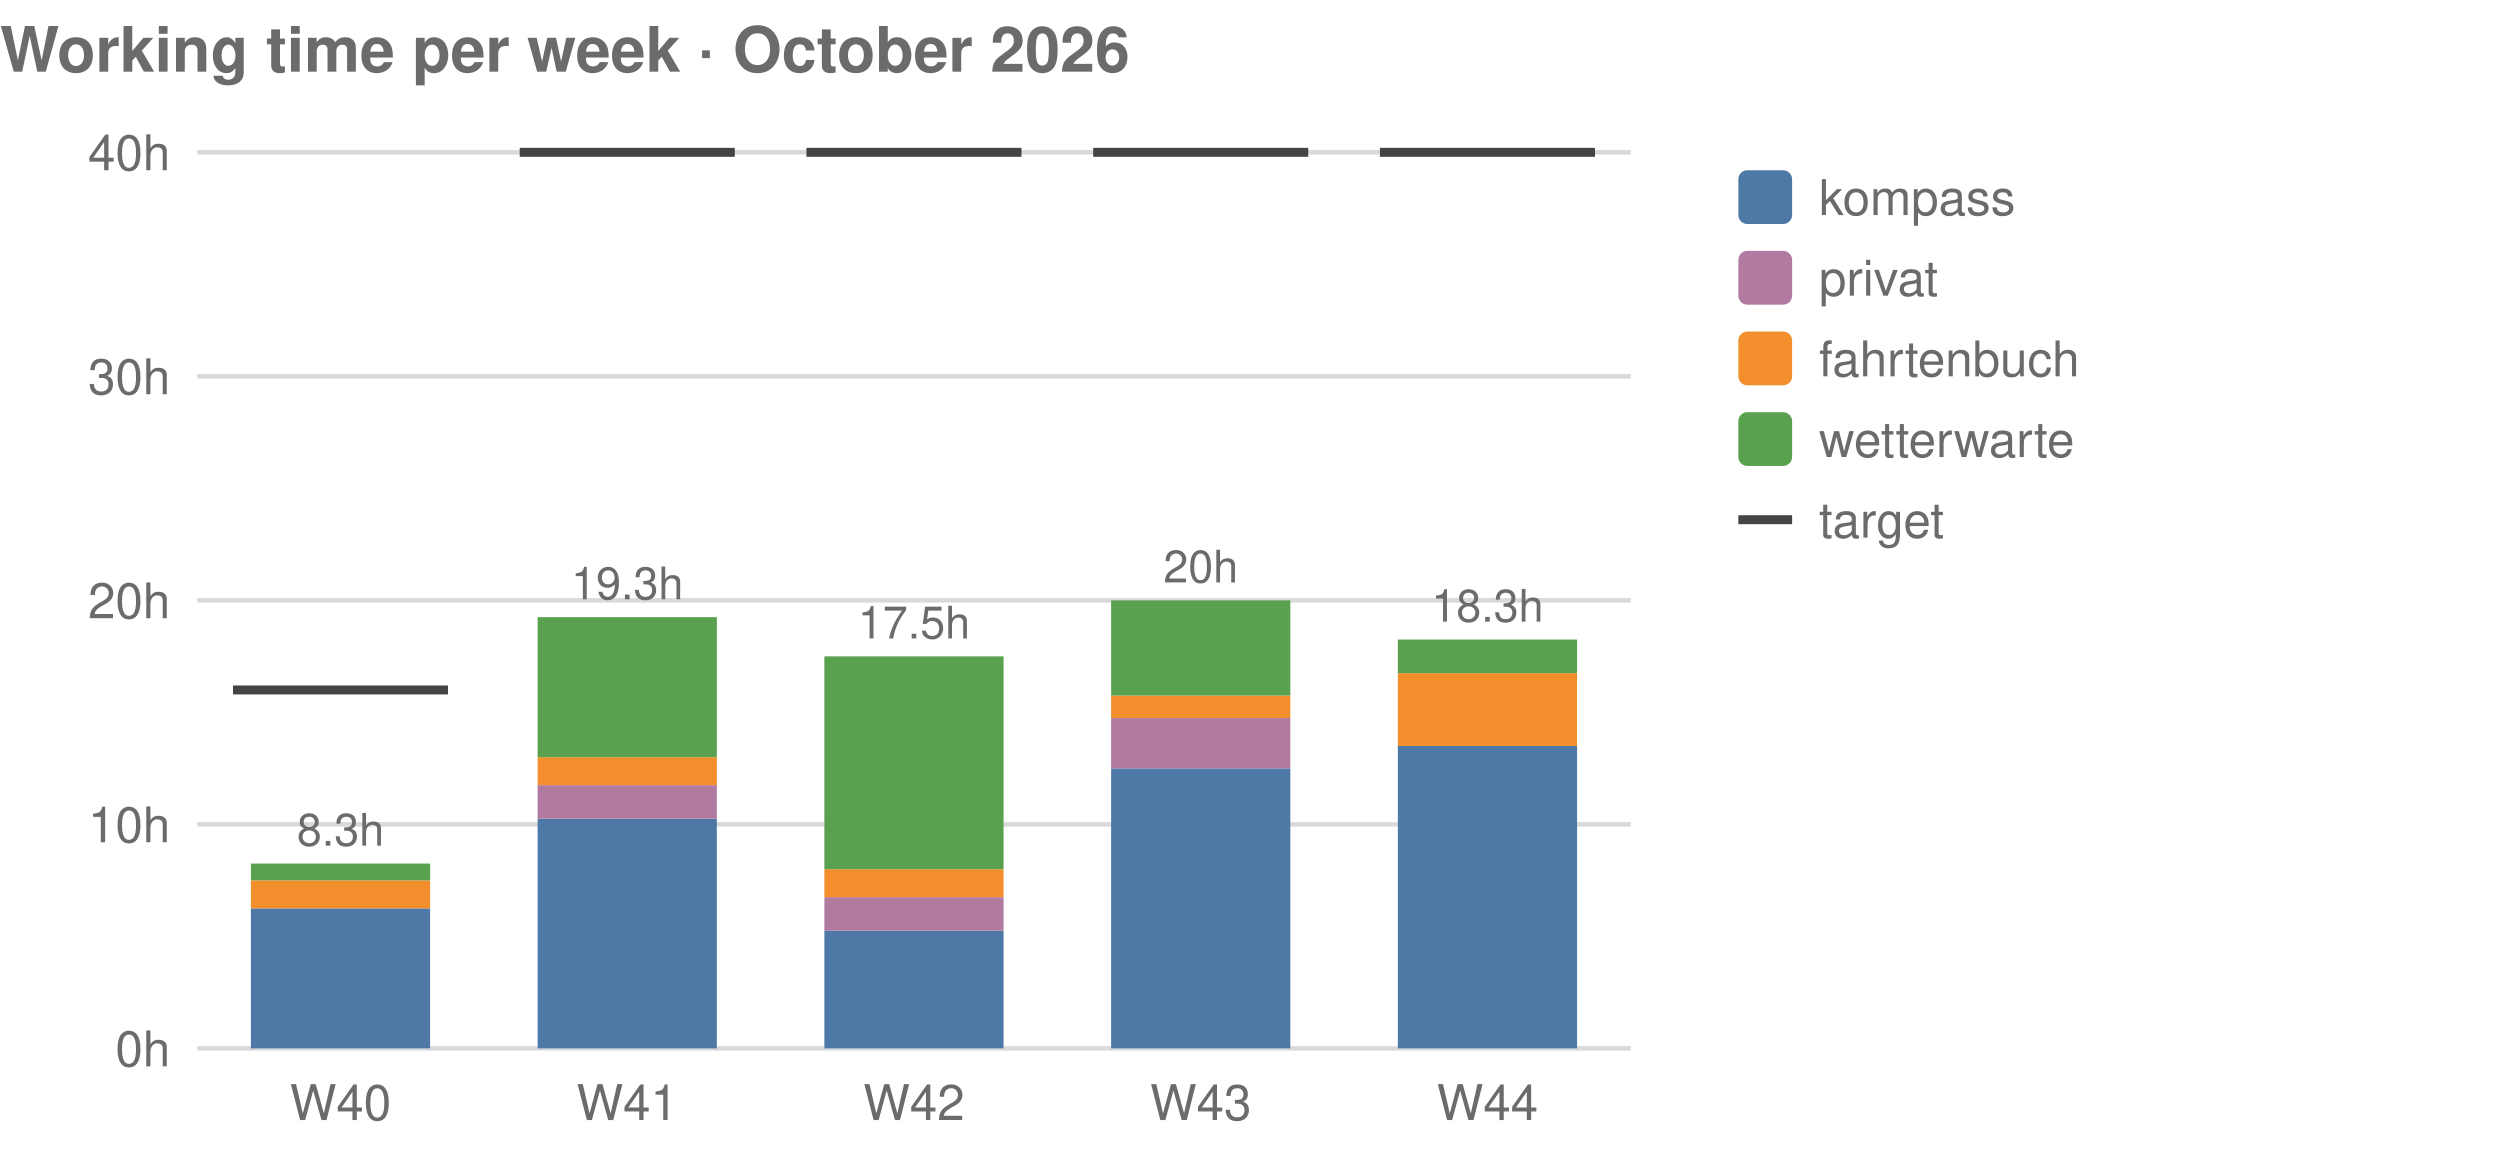
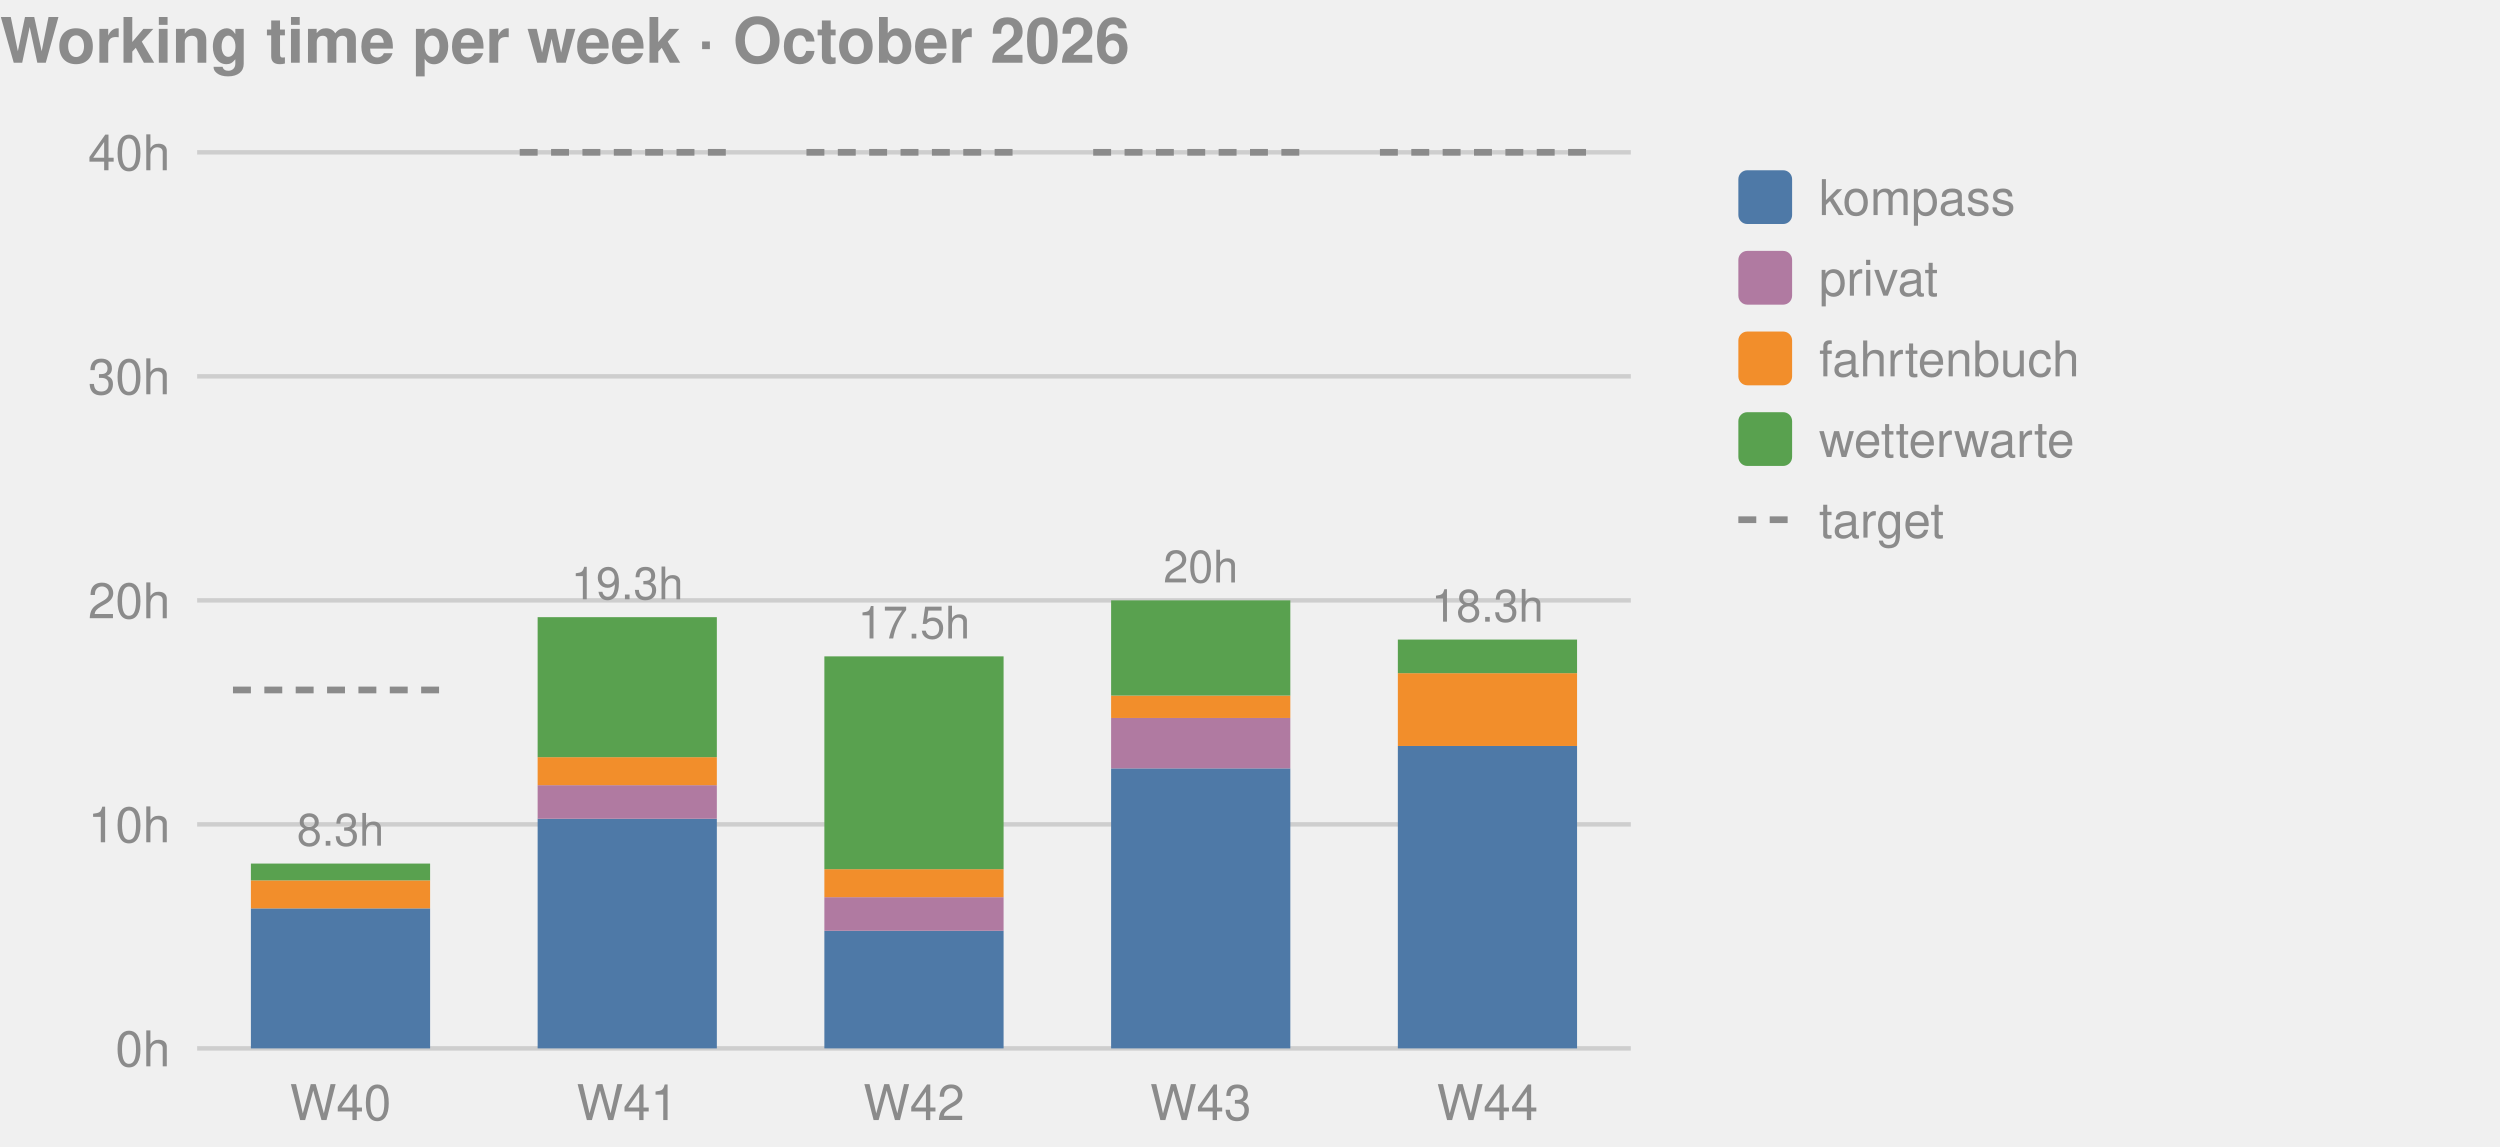
- <svg xmlns="http://www.w3.org/2000/svg" width="558" height="258" viewBox="0 0 558 258" font-family="-apple-system, 'Segoe UI', Helvetica, Arial, sans-serif">
-   <rect width="100%" height="100%" fill="#ffffff" />
-   <text x="0" y="16" font-size="14" font-weight="600" fill="#6b6b6b">Working time per week · October 2026</text>
-   <line x1="44" y1="234" x2="364" y2="234" stroke="#d9d9d9" stroke-width="1" />
-   <text x="38" y="238" font-size="11" text-anchor="end" fill="#6b6b6b">0h</text>
-   <line x1="44" y1="184" x2="364" y2="184" stroke="#d9d9d9" stroke-width="1" />
-   <text x="38" y="188" font-size="11" text-anchor="end" fill="#6b6b6b">10h</text>
-   <line x1="44" y1="134" x2="364" y2="134" stroke="#d9d9d9" stroke-width="1" />
-   <text x="38" y="138" font-size="11" text-anchor="end" fill="#6b6b6b">20h</text>
-   <line x1="44" y1="84" x2="364" y2="84" stroke="#d9d9d9" stroke-width="1" />
-   <text x="38" y="88" font-size="11" text-anchor="end" fill="#6b6b6b">30h</text>
-   <line x1="44" y1="34" x2="364" y2="34" stroke="#d9d9d9" stroke-width="1" />
-   <text x="38" y="38" font-size="11" text-anchor="end" fill="#6b6b6b">40h</text>
+ <svg xmlns="http://www.w3.org/2000/svg" width="558" height="256" viewBox="0 0 558 256" font-family="-apple-system, 'Segoe UI', Helvetica, Arial, sans-serif">
+   <text x="0" y="14" font-size="14" font-weight="600" fill="#8b8b8b">Working time per week · October 2026</text>
+   <line x1="44" y1="234" x2="364" y2="234" stroke="#7f7f7f" stroke-width="1" stroke-opacity="0.3" />
+   <text x="38" y="238" font-size="11" text-anchor="end" fill="#8b8b8b">0h</text>
+   <line x1="44" y1="184" x2="364" y2="184" stroke="#7f7f7f" stroke-width="1" stroke-opacity="0.3" />
+   <text x="38" y="188" font-size="11" text-anchor="end" fill="#8b8b8b">10h</text>
+   <line x1="44" y1="134" x2="364" y2="134" stroke="#7f7f7f" stroke-width="1" stroke-opacity="0.3" />
+   <text x="38" y="138" font-size="11" text-anchor="end" fill="#8b8b8b">20h</text>
+   <line x1="44" y1="84" x2="364" y2="84" stroke="#7f7f7f" stroke-width="1" stroke-opacity="0.3" />
+   <text x="38" y="88" font-size="11" text-anchor="end" fill="#8b8b8b">30h</text>
+   <line x1="44" y1="34" x2="364" y2="34" stroke="#7f7f7f" stroke-width="1" stroke-opacity="0.3" />
+   <text x="38" y="38" font-size="11" text-anchor="end" fill="#8b8b8b">40h</text>
  <rect x="56" y="202.75" width="40" height="31.25" fill="#4e79a7" />
  <rect x="56" y="196.5" width="40" height="6.25" fill="#f28e2b" />
  <rect x="56" y="192.75" width="40" height="3.75" fill="#59a14f" />
-   <line x1="52" y1="154" x2="100" y2="154" stroke="#444444" stroke-width="2" />
-   <text x="76" y="250" font-size="11" text-anchor="middle" fill="#6b6b6b">W40</text>
-   <text x="76" y="188.75" font-size="10" text-anchor="middle" fill="#6b6b6b">8.3h</text>
+   <line x1="52" y1="154" x2="100" y2="154" stroke="#8b8b8b" stroke-width="1.5" stroke-dasharray="4 3" />
+   <text x="76" y="250" font-size="11" text-anchor="middle" fill="#8b8b8b">W40</text>
+   <text x="76" y="188.75" font-size="10" text-anchor="middle" fill="#8b8b8b">8.3h</text>
  <rect x="120" y="182.75" width="40" height="51.25" fill="#4e79a7" />
  <rect x="120" y="175.25" width="40" height="7.5" fill="#b07aa1" />
  <rect x="120" y="169" width="40" height="6.25" fill="#f28e2b" />
  <rect x="120" y="137.75" width="40" height="31.25" fill="#59a14f" />
-   <line x1="116" y1="34" x2="164" y2="34" stroke="#444444" stroke-width="2" />
-   <text x="140" y="250" font-size="11" text-anchor="middle" fill="#6b6b6b">W41</text>
-   <text x="140" y="133.75" font-size="10" text-anchor="middle" fill="#6b6b6b">19.3h</text>
+   <line x1="116" y1="34" x2="164" y2="34" stroke="#8b8b8b" stroke-width="1.5" stroke-dasharray="4 3" />
+   <text x="140" y="250" font-size="11" text-anchor="middle" fill="#8b8b8b">W41</text>
+   <text x="140" y="133.75" font-size="10" text-anchor="middle" fill="#8b8b8b">19.3h</text>
  <rect x="184" y="207.75" width="40" height="26.25" fill="#4e79a7" />
  <rect x="184" y="200.25" width="40" height="7.5" fill="#b07aa1" />
  <rect x="184" y="194" width="40" height="6.25" fill="#f28e2b" />
  <rect x="184" y="146.5" width="40" height="47.5" fill="#59a14f" />
-   <line x1="180" y1="34" x2="228" y2="34" stroke="#444444" stroke-width="2" />
-   <text x="204" y="250" font-size="11" text-anchor="middle" fill="#6b6b6b">W42</text>
-   <text x="204" y="142.5" font-size="10" text-anchor="middle" fill="#6b6b6b">17.5h</text>
+   <line x1="180" y1="34" x2="228" y2="34" stroke="#8b8b8b" stroke-width="1.5" stroke-dasharray="4 3" />
+   <text x="204" y="250" font-size="11" text-anchor="middle" fill="#8b8b8b">W42</text>
+   <text x="204" y="142.5" font-size="10" text-anchor="middle" fill="#8b8b8b">17.5h</text>
  <rect x="248" y="171.5" width="40" height="62.5" fill="#4e79a7" />
  <rect x="248" y="160.25" width="40" height="11.25" fill="#b07aa1" />
  <rect x="248" y="155.25" width="40" height="5" fill="#f28e2b" />
  <rect x="248" y="134" width="40" height="21.25" fill="#59a14f" />
-   <line x1="244" y1="34" x2="292" y2="34" stroke="#444444" stroke-width="2" />
-   <text x="268" y="250" font-size="11" text-anchor="middle" fill="#6b6b6b">W43</text>
-   <text x="268" y="130" font-size="10" text-anchor="middle" fill="#6b6b6b">20h</text>
+   <line x1="244" y1="34" x2="292" y2="34" stroke="#8b8b8b" stroke-width="1.5" stroke-dasharray="4 3" />
+   <text x="268" y="250" font-size="11" text-anchor="middle" fill="#8b8b8b">W43</text>
+   <text x="268" y="130" font-size="10" text-anchor="middle" fill="#8b8b8b">20h</text>
  <rect x="312" y="166.5" width="40" height="67.5" fill="#4e79a7" />
  <rect x="312" y="150.25" width="40" height="16.25" fill="#f28e2b" />
  <rect x="312" y="142.75" width="40" height="7.5" fill="#59a14f" />
-   <line x1="308" y1="34" x2="356" y2="34" stroke="#444444" stroke-width="2" />
-   <text x="332" y="250" font-size="11" text-anchor="middle" fill="#6b6b6b">W44</text>
-   <text x="332" y="138.75" font-size="10" text-anchor="middle" fill="#6b6b6b">18.3h</text>
+   <line x1="308" y1="34" x2="356" y2="34" stroke="#8b8b8b" stroke-width="1.5" stroke-dasharray="4 3" />
+   <text x="332" y="250" font-size="11" text-anchor="middle" fill="#8b8b8b">W44</text>
+   <text x="332" y="138.75" font-size="10" text-anchor="middle" fill="#8b8b8b">18.3h</text>
  <rect x="388" y="38" width="12" height="12" rx="2" fill="#4e79a7" />
-   <text x="406" y="48" font-size="11" fill="#6b6b6b">kompass</text>
+   <text x="406" y="48" font-size="11" fill="#8b8b8b">kompass</text>
  <rect x="388" y="56" width="12" height="12" rx="2" fill="#b07aa1" />
-   <text x="406" y="66" font-size="11" fill="#6b6b6b">privat</text>
+   <text x="406" y="66" font-size="11" fill="#8b8b8b">privat</text>
  <rect x="388" y="74" width="12" height="12" rx="2" fill="#f28e2b" />
-   <text x="406" y="84" font-size="11" fill="#6b6b6b">fahrtenbuch</text>
+   <text x="406" y="84" font-size="11" fill="#8b8b8b">fahrtenbuch</text>
  <rect x="388" y="92" width="12" height="12" rx="2" fill="#59a14f" />
-   <text x="406" y="102" font-size="11" fill="#6b6b6b">wetterwarte</text>
-   <line x1="388" y1="116" x2="400" y2="116" stroke="#444444" stroke-width="2" />
-   <text x="406" y="120" font-size="11" fill="#6b6b6b">target</text>
+   <text x="406" y="102" font-size="11" fill="#8b8b8b">wetterwarte</text>
+   <line x1="388" y1="116" x2="400" y2="116" stroke="#8b8b8b" stroke-width="1.5" stroke-dasharray="4 3" />
+   <text x="406" y="120" font-size="11" fill="#8b8b8b">target</text>
</svg>
